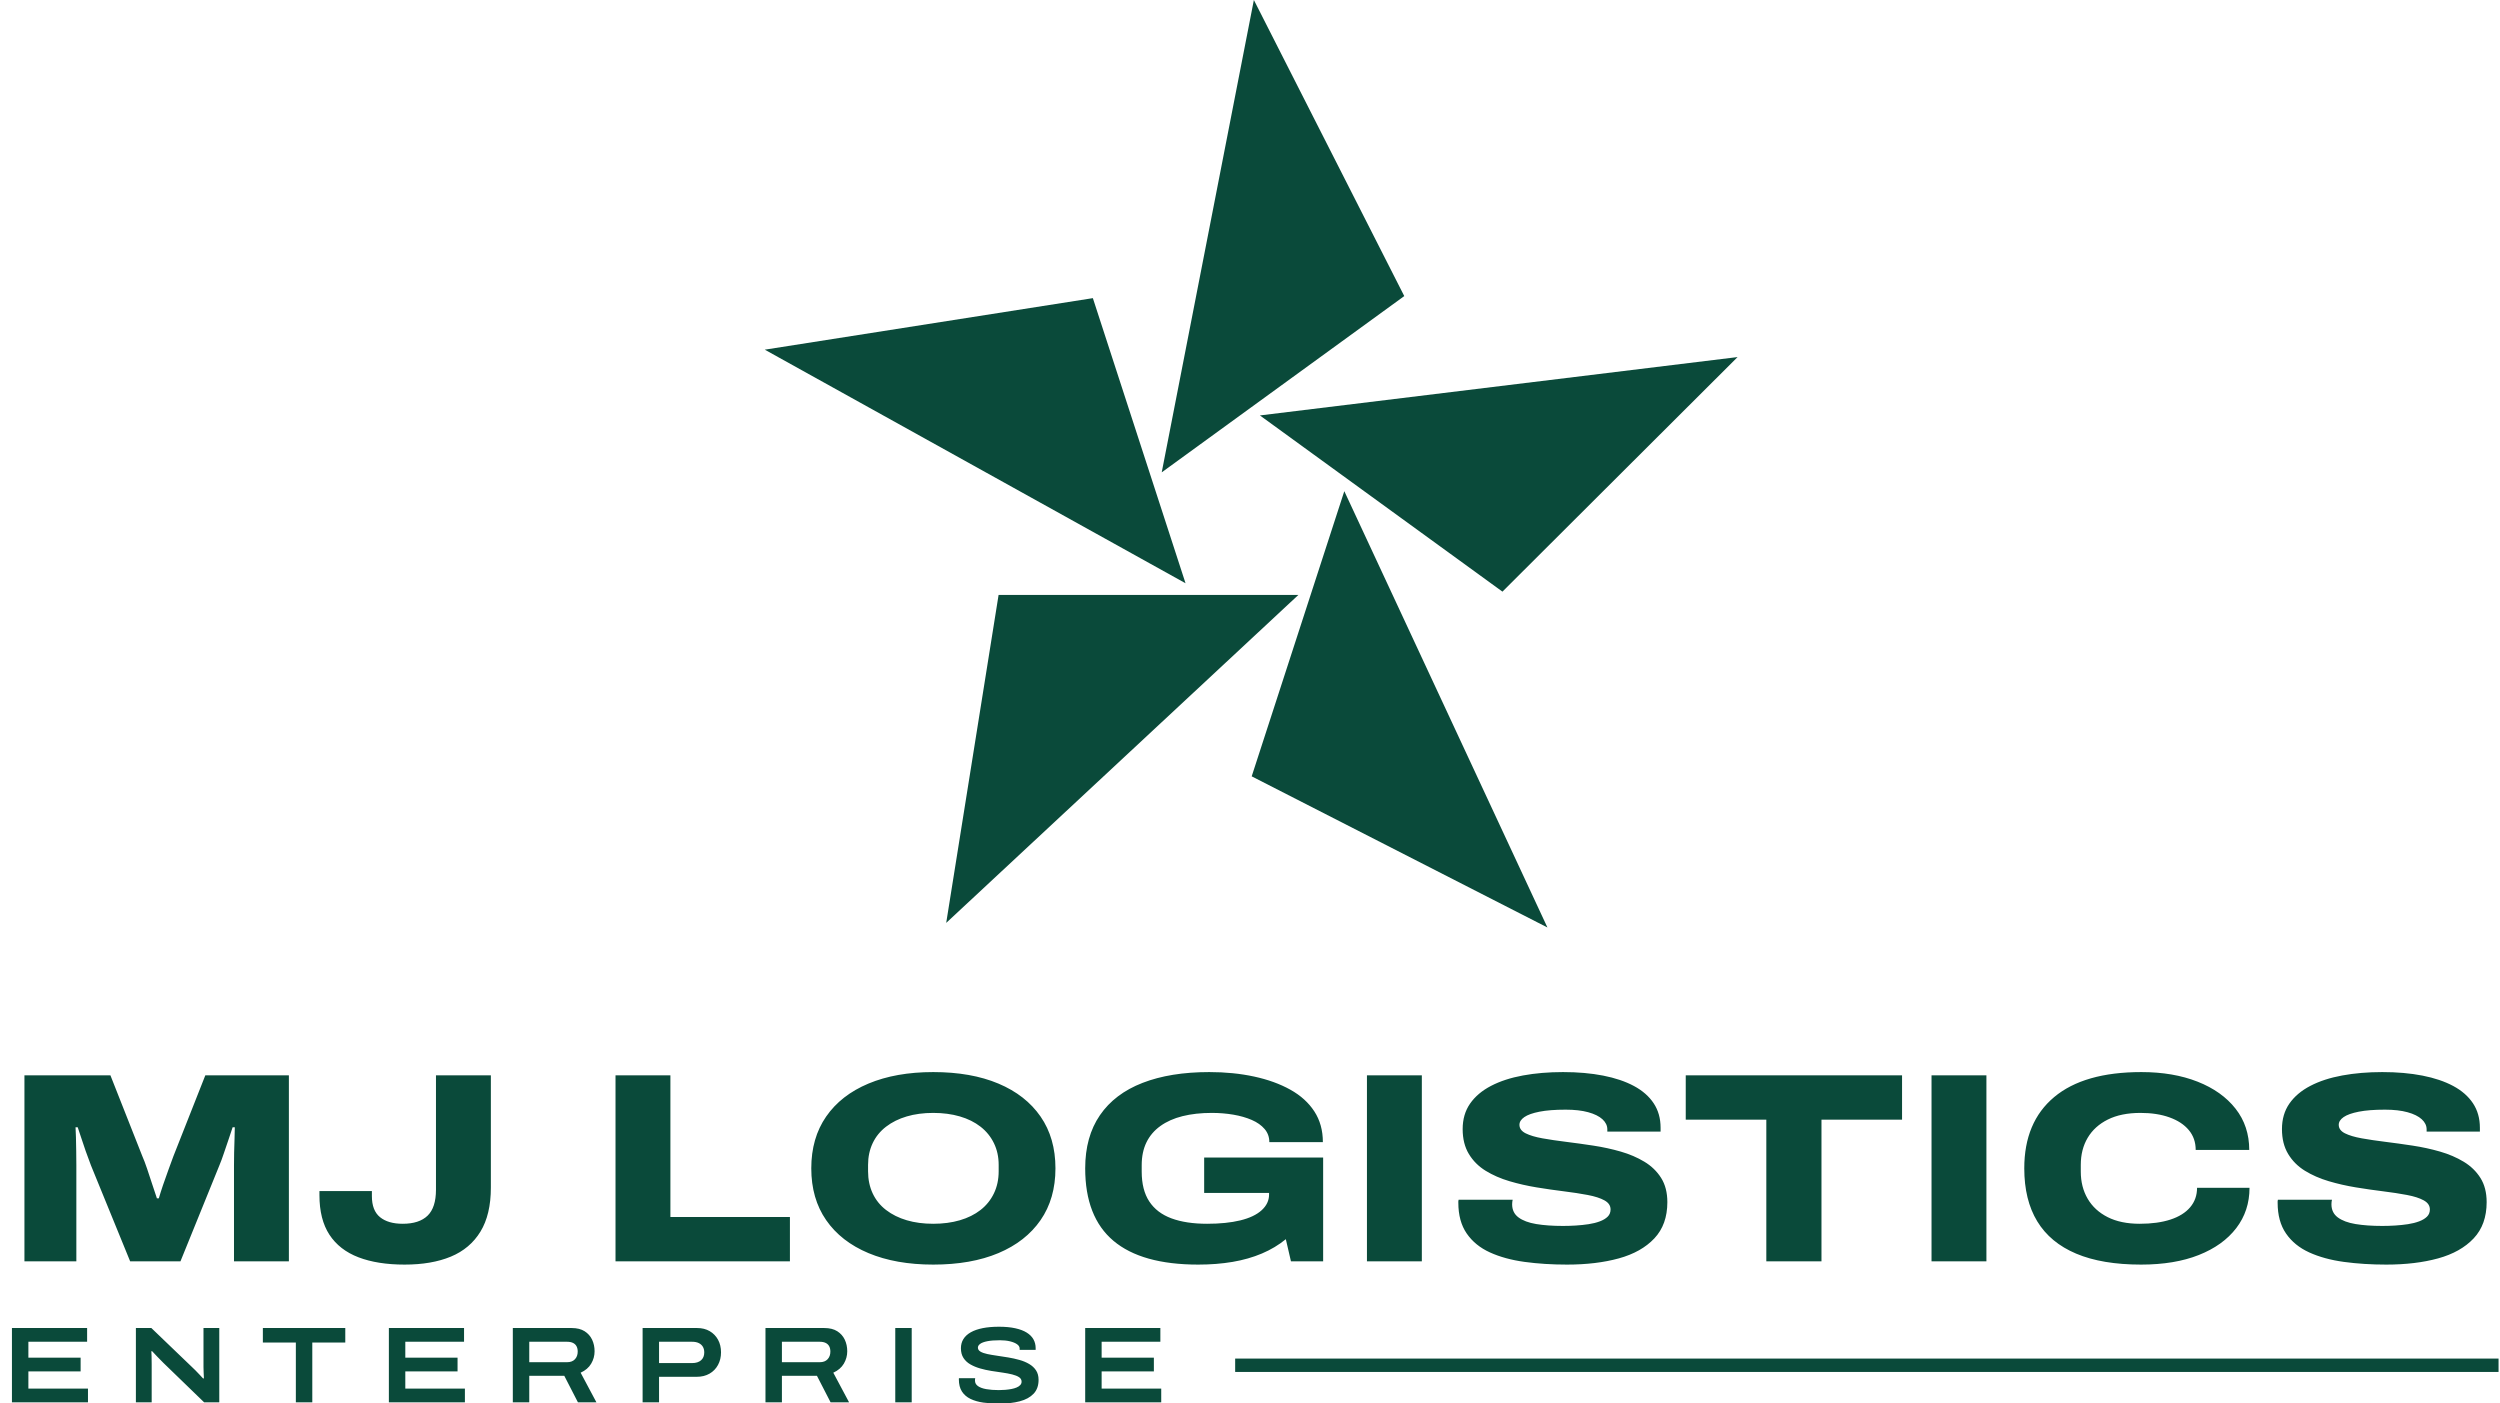
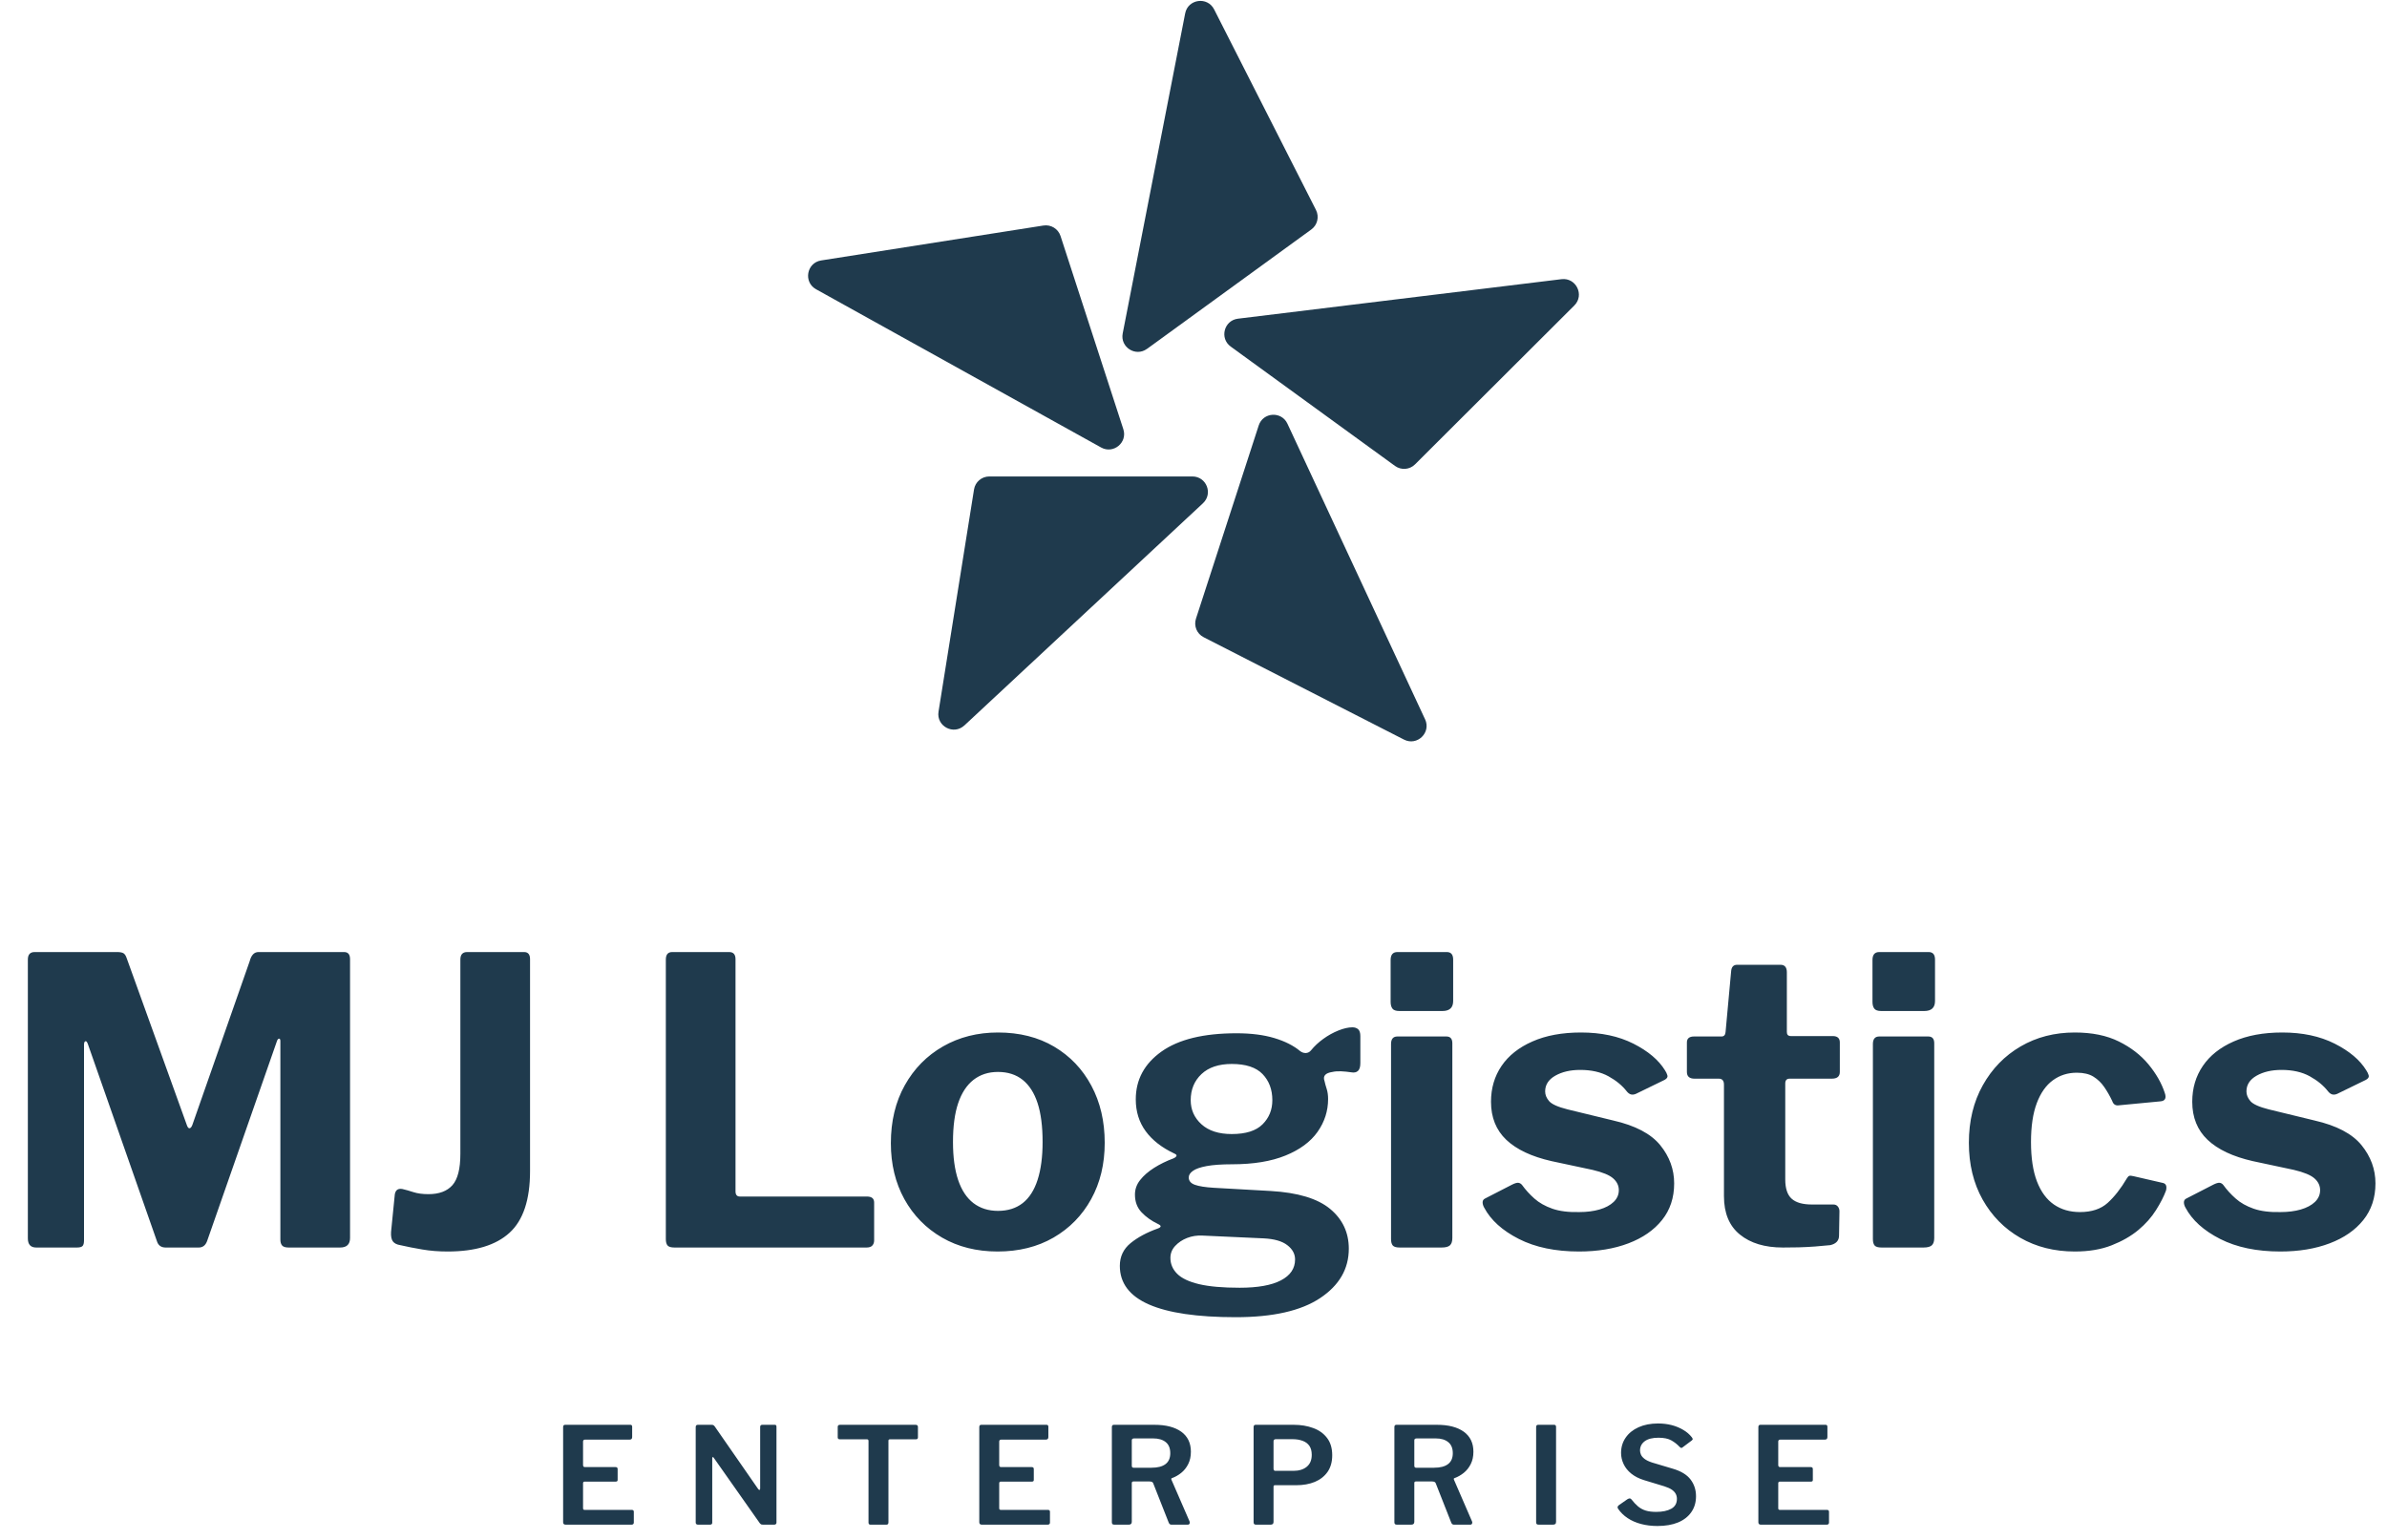
- <svg xmlns="http://www.w3.org/2000/svg" viewBox="0 0 435.19 244.39" width="435" height="244">
-   <g transform="translate(117.59,-10.87)">
-     <path d="M100.68 10.87 L84.62 93.19 L126.89 62.47 Z M15.44 71.81 L88.77 112.52 L72.62 62.83 Z M184.98 73.10 L101.73 83.27 L144.00 113.98 Z M116.44 96.47 L100.30 146.17 L151.84 172.51 Z M108.44 114.55 L56.19 114.55 L47.06 171.71 Z" fill="#0A4A3A" />
+ <svg xmlns="http://www.w3.org/2000/svg" viewBox="0 0 521.04 335.63" width="521" height="336">
+   <g transform="translate(176.39,0.00) scale(1.06757)">
+     <path d="M1.63,58.96l58.29,32.36c2.51,1.39,5.43-1.01,4.54-3.74l-12.84-39.5c-.48-1.48-1.96-2.39-3.5-2.15L2.67,53.07c-2.97.47-3.67,4.43-1.04,5.89ZM154.06,56.9l-66.17,8.08c-2.85.35-3.8,4.01-1.48,5.7l33.6,24.41c1.26.91,2.99.78,4.09-.32l32.57-32.49c2.13-2.12.37-5.74-2.62-5.38ZM126.15,146.89l-28.14-60.44c-1.21-2.6-4.99-2.37-5.87.36l-12.83,39.51c-.48,1.48.18,3.09,1.57,3.79l40.97,20.94c2.68,1.37,5.58-1.42,4.31-4.15ZM31.95,148.16l48.79-45.44c2.1-1.96.72-5.48-2.16-5.48h-41.53c-1.55,0-2.88,1.13-3.12,2.66l-7.26,45.44c-.47,2.97,3.08,4.86,5.28,2.81Z" fill="#1F3A4D" />
+     <path d="M69.29,71.16l33.6-24.42c1.26-.91,1.66-2.6.96-3.99L83.02,1.73c-1.36-2.68-5.35-2.13-5.92.83l-12.77,65.43c-.55,2.82,2.64,4.85,4.96,3.16Z" fill="#1F3A4D" />
  </g>
-   <g transform="translate(0.00,187.50)">
-     <path d="M4.006 32.327V-0.094H18.991L24.552 13.996Q24.929 14.844 25.376 16.163Q25.824 17.483 26.272 18.873Q26.719 20.263 27.096 21.347H27.426Q27.709 20.358 28.157 19.038Q28.604 17.719 29.099 16.376Q29.594 15.033 29.971 13.996L35.531 -0.094H50.093V32.327H40.527V15.598Q40.527 14.608 40.55 13.383Q40.574 12.158 40.621 10.98Q40.668 9.802 40.668 8.954H40.291Q40.008 9.849 39.584 11.074Q39.16 12.299 38.759 13.501Q38.359 14.703 37.982 15.598L31.196 32.327H22.431L15.598 15.598Q15.127 14.373 14.679 13.1Q14.231 11.828 13.878 10.721Q13.525 9.613 13.289 8.954H12.912Q12.959 9.613 12.983 10.697Q13.006 11.781 13.03 13.053Q13.053 14.326 13.053 15.598V32.327ZM70.262 32.892Q65.549 32.892 62.227 31.62Q58.905 30.348 57.161 27.685Q55.418 25.023 55.418 20.782V20.075H64.56V20.97Q64.56 23.468 65.973 24.622Q67.387 25.777 69.932 25.777Q72.806 25.777 74.267 24.363Q75.728 22.949 75.728 19.839V-0.094H85.294V19.462Q85.294 24.175 83.48 27.143Q81.666 30.112 78.32 31.502Q74.974 32.892 70.262 32.892ZM107.018 32.327V-0.094H116.584V24.599H137.413V32.327ZM162.389 32.892Q155.886 32.892 151.103 30.89Q146.32 28.887 143.728 25.141Q141.136 21.394 141.136 16.116Q141.136 10.838 143.728 7.092Q146.32 3.346 151.103 1.343Q155.886 -0.66 162.389 -0.66Q168.986 -0.66 173.746 1.343Q178.505 3.346 181.097 7.092Q183.689 10.838 183.689 16.116Q183.689 21.394 181.097 25.141Q178.505 28.887 173.746 30.89Q168.986 32.892 162.389 32.892ZM162.389 25.777Q164.934 25.777 167.031 25.164Q169.128 24.552 170.636 23.373Q172.144 22.195 172.968 20.475Q173.793 18.755 173.793 16.635V15.504Q173.793 13.43 172.968 11.734Q172.144 10.037 170.636 8.859Q169.128 7.681 167.031 7.069Q164.934 6.456 162.389 6.456Q159.844 6.456 157.771 7.069Q155.697 7.681 154.166 8.859Q152.634 10.037 151.833 11.734Q151.032 13.43 151.032 15.504V16.635Q151.032 18.755 151.833 20.475Q152.634 22.195 154.166 23.373Q155.697 24.552 157.771 25.164Q159.844 25.777 162.389 25.777ZM208.57 32.892Q198.721 32.892 193.797 28.746Q188.873 24.599 188.873 16.116Q188.873 10.603 191.441 6.857Q194.009 3.11 198.863 1.225Q203.717 -0.66 210.502 -0.66Q214.696 -0.66 218.301 0.118Q221.906 0.895 224.616 2.403Q227.326 3.911 228.81 6.197Q230.294 8.482 230.294 11.545H220.964Q220.964 10.226 220.139 9.26Q219.315 8.294 217.901 7.681Q216.487 7.069 214.696 6.762Q212.906 6.456 210.927 6.456Q208.099 6.456 205.837 7.021Q203.575 7.587 201.973 8.741Q200.371 9.896 199.546 11.592Q198.721 13.289 198.721 15.551V16.682Q198.721 19.886 200.041 21.889Q201.36 23.892 203.905 24.834Q206.45 25.777 210.125 25.777Q213.471 25.777 215.898 25.188Q218.325 24.599 219.621 23.421Q220.917 22.242 220.917 20.687V20.405H209.607V14.231H230.342V32.327H224.734L223.838 28.463Q222.001 29.971 219.668 30.96Q217.335 31.95 214.555 32.421Q211.775 32.892 208.57 32.892ZM237.976 32.327V-0.094H247.542V32.327ZM272.847 32.892Q268.889 32.892 265.449 32.421Q262.009 31.95 259.417 30.772Q256.825 29.594 255.364 27.473Q253.903 25.353 253.903 22.101Q253.903 22.007 253.903 21.865Q253.903 21.724 253.951 21.583H263.375Q263.328 21.771 263.305 21.96Q263.281 22.148 263.281 22.384Q263.281 23.845 264.389 24.669Q265.496 25.494 267.475 25.824Q269.454 26.154 272.14 26.154Q273.224 26.154 274.379 26.083Q275.533 26.012 276.617 25.847Q277.701 25.683 278.573 25.353Q279.445 25.023 279.939 24.528Q280.434 24.033 280.434 23.279Q280.434 22.29 279.374 21.701Q278.314 21.111 276.452 20.758Q274.591 20.405 272.305 20.122Q270.02 19.839 267.569 19.439Q265.119 19.038 262.81 18.355Q260.501 17.671 258.663 16.54Q256.825 15.41 255.741 13.619Q254.657 11.828 254.657 9.283Q254.657 6.692 255.953 4.83Q257.249 2.969 259.605 1.744Q261.962 0.518 265.166 -0.071Q268.371 -0.66 272.14 -0.66Q276.005 -0.66 279.138 -0.047Q282.272 0.565 284.51 1.767Q286.749 2.969 287.95 4.783Q289.152 6.597 289.152 9.048V9.708H279.869V9.331Q279.869 8.341 279.021 7.563Q278.172 6.786 276.547 6.338Q274.921 5.89 272.612 5.89Q269.831 5.89 268.041 6.244Q266.25 6.597 265.402 7.186Q264.553 7.775 264.553 8.529Q264.553 9.472 265.637 10.014Q266.721 10.556 268.559 10.886Q270.397 11.215 272.682 11.498Q274.968 11.781 277.442 12.158Q279.916 12.535 282.201 13.195Q284.487 13.854 286.325 14.962Q288.163 16.069 289.246 17.789Q290.33 19.509 290.33 22.007Q290.33 25.918 288.068 28.321Q285.806 30.725 281.872 31.809Q277.937 32.892 272.847 32.892ZM307.578 32.327V7.634H293.535V-0.094H331.234V7.634H317.191V32.327ZM336.37 32.327V-0.094H345.936V32.327ZM372.891 32.892Q366.105 32.892 361.582 30.984Q357.058 29.075 354.796 25.353Q352.534 21.63 352.534 16.116Q352.534 8.058 357.741 3.699Q362.948 -0.66 372.938 -0.66Q378.499 -0.66 382.74 1.013Q386.981 2.686 389.361 5.726Q391.741 8.765 391.741 12.912H382.41Q382.41 10.886 381.209 9.448Q380.007 8.011 377.839 7.234Q375.672 6.456 372.797 6.456Q369.404 6.456 367.095 7.611Q364.786 8.765 363.584 10.791Q362.383 12.818 362.383 15.504V16.682Q362.383 19.368 363.584 21.418Q364.786 23.468 367.071 24.622Q369.357 25.777 372.656 25.777Q375.766 25.777 378.004 25.046Q380.243 24.316 381.444 22.902Q382.646 21.488 382.646 19.509H391.788Q391.788 23.515 389.479 26.531Q387.17 29.547 382.952 31.22Q378.735 32.892 372.891 32.892ZM415.633 32.892Q411.674 32.892 408.234 32.421Q404.794 31.95 402.202 30.772Q399.611 29.594 398.15 27.473Q396.689 25.353 396.689 22.101Q396.689 22.007 396.689 21.865Q396.689 21.724 396.736 21.583H406.161Q406.114 21.771 406.09 21.96Q406.067 22.148 406.067 22.384Q406.067 23.845 407.174 24.669Q408.281 25.494 410.261 25.824Q412.24 26.154 414.926 26.154Q416.01 26.154 417.164 26.083Q418.319 26.012 419.403 25.847Q420.486 25.683 421.358 25.353Q422.23 25.023 422.725 24.528Q423.22 24.033 423.22 23.279Q423.22 22.29 422.159 21.701Q421.099 21.111 419.238 20.758Q417.376 20.405 415.091 20.122Q412.805 19.839 410.355 19.439Q407.904 19.038 405.595 18.355Q403.286 17.671 401.448 16.54Q399.611 15.41 398.527 13.619Q397.443 11.828 397.443 9.283Q397.443 6.692 398.739 4.83Q400.035 2.969 402.391 1.744Q404.747 0.518 407.951 -0.071Q411.156 -0.66 414.926 -0.66Q418.79 -0.66 421.924 -0.047Q425.057 0.565 427.296 1.767Q429.534 2.969 430.736 4.783Q431.938 6.597 431.938 9.048V9.708H422.654V9.331Q422.654 8.341 421.806 7.563Q420.958 6.786 419.332 6.338Q417.706 5.89 415.397 5.89Q412.617 5.89 410.826 6.244Q409.035 6.597 408.187 7.186Q407.339 7.775 407.339 8.529Q407.339 9.472 408.423 10.014Q409.507 10.556 411.344 10.886Q413.182 11.215 415.468 11.498Q417.753 11.781 420.227 12.158Q422.701 12.535 424.987 13.195Q427.272 13.854 429.11 14.962Q430.948 16.069 432.032 17.789Q433.116 19.509 433.116 22.007Q433.116 25.918 430.854 28.321Q428.592 30.725 424.657 31.809Q420.722 32.892 415.633 32.892Z" fill="#0A4A3A" />
-     <path d="M1.828 56.895V43.946H14.929V46.34H4.694V49.111H13.798V51.505H4.694V54.502H15.08V56.895ZM23.43 56.895V43.946H26.125L33.213 50.751Q33.458 50.958 33.797 51.316Q34.137 51.674 34.504 52.051Q34.872 52.428 35.136 52.73H35.286Q35.268 52.315 35.239 51.721Q35.211 51.128 35.211 50.751V43.946H37.963V56.895H35.324L28.218 50.015Q27.709 49.525 27.153 48.932Q26.597 48.338 26.257 47.98H26.125Q26.144 48.225 26.163 48.837Q26.182 49.45 26.182 50.242V56.895ZM51.308 56.895V46.472H45.559V43.946H59.923V46.472H54.174V56.895ZM67.519 56.895V43.946H80.62V46.34H70.384V49.111H79.489V51.505H70.384V54.502H80.77V56.895ZM89.121 56.895V43.946H99.375Q100.751 43.946 101.627 44.502Q102.504 45.058 102.937 45.972Q103.371 46.886 103.371 47.999Q103.371 49.148 102.777 50.157Q102.183 51.165 100.939 51.731L103.691 56.895H100.468L98.093 52.277H91.986V56.895ZM91.986 49.902H98.583Q99.469 49.902 99.95 49.384Q100.43 48.866 100.43 48.055Q100.43 47.508 100.223 47.122Q100.016 46.736 99.601 46.538Q99.186 46.34 98.583 46.34H91.986ZM111.74 56.895V43.946H121.24Q122.503 43.946 123.436 44.492Q124.369 45.039 124.888 45.991Q125.406 46.943 125.406 48.187Q125.406 49.412 124.878 50.383Q124.351 51.354 123.399 51.9Q122.447 52.447 121.165 52.447H114.605V56.895ZM114.605 50.053H120.373Q121.372 50.053 121.928 49.563Q122.484 49.073 122.484 48.206Q122.484 47.622 122.239 47.207Q121.994 46.792 121.523 46.566Q121.052 46.34 120.373 46.34H114.605ZM133.153 56.895V43.946H143.407Q144.783 43.946 145.66 44.502Q146.536 45.058 146.97 45.972Q147.404 46.886 147.404 47.999Q147.404 49.148 146.81 50.157Q146.216 51.165 144.972 51.731L147.724 56.895H144.501L142.126 52.277H136.018V56.895ZM136.018 49.902H142.616Q143.502 49.902 143.982 49.384Q144.463 48.866 144.463 48.055Q144.463 47.508 144.256 47.122Q144.048 46.736 143.634 46.538Q143.219 46.34 142.616 46.34H136.018ZM155.773 56.895V43.946H158.638V56.895ZM173.887 57.122Q172.417 57.122 171.135 56.943Q169.853 56.764 168.892 56.302Q167.931 55.84 167.393 55.011Q166.856 54.181 166.856 52.881Q166.856 52.843 166.856 52.786Q166.856 52.73 166.875 52.692H169.703Q169.684 52.767 169.674 52.871Q169.665 52.975 169.665 53.107Q169.665 53.691 170.174 54.059Q170.683 54.426 171.625 54.596Q172.568 54.765 173.831 54.765Q174.377 54.765 174.933 54.718Q175.489 54.671 175.998 54.577Q176.507 54.483 176.912 54.313Q177.318 54.143 177.553 53.889Q177.789 53.635 177.789 53.295Q177.789 52.805 177.346 52.513Q176.903 52.221 176.149 52.032Q175.395 51.844 174.453 51.712Q173.51 51.58 172.502 51.42Q171.493 51.259 170.551 50.986Q169.608 50.713 168.854 50.279Q168.1 49.846 167.657 49.158Q167.214 48.47 167.214 47.471Q167.214 46.566 167.648 45.869Q168.081 45.171 168.93 44.69Q169.778 44.21 171.013 43.965Q172.247 43.72 173.849 43.72Q175.47 43.72 176.677 43.984Q177.883 44.247 178.675 44.738Q179.467 45.228 179.853 45.916Q180.239 46.604 180.239 47.452V47.753H177.45V47.508Q177.45 47.094 176.997 46.773Q176.545 46.453 175.772 46.264Q174.999 46.076 174.019 46.076Q172.662 46.076 171.814 46.245Q170.965 46.415 170.57 46.707Q170.174 46.999 170.174 47.358Q170.174 47.791 170.617 48.055Q171.06 48.319 171.814 48.479Q172.568 48.639 173.51 48.771Q174.453 48.903 175.461 49.073Q176.47 49.243 177.412 49.506Q178.354 49.77 179.108 50.213Q179.862 50.656 180.305 51.325Q180.748 51.995 180.748 52.975Q180.748 54.483 179.881 55.397Q179.014 56.311 177.469 56.716Q175.923 57.122 173.887 57.122ZM188.873 56.895V43.946H201.973V46.34H191.738V49.111H200.842V51.505H191.738V54.502H202.124V56.895Z" fill="#0A4A3A" />
-     <rect x="215.01" y="49.27" width="220.18" height="2.33" fill="#0A4A3A" />
+   <g transform="translate(0.00,272.13)">
+     <path d="M7.91 0Q6.08 0 6.08 -2V-62.85Q6.08 -64.5 7.56 -64.5H25.56Q26.51 -64.5 26.95 -64.24Q27.38 -63.98 27.64 -63.2L40.77 -26.77Q41.03 -25.99 41.38 -26.03Q41.73 -26.08 41.99 -26.77L54.5 -62.5Q55.02 -64.5 56.42 -64.5H75.11Q76.41 -64.5 76.41 -62.94V-2.09Q76.41 0 74.24 0H63.02Q61.98 0 61.59 -0.43Q61.2 -0.87 61.2 -1.74V-45.03Q61.2 -45.64 60.89 -45.59Q60.59 -45.55 60.41 -44.94L45.2 -1.39Q44.68 0 43.38 0H36.16Q34.68 0 34.25 -1.39L19.21 -44.33Q18.95 -45.12 18.65 -45.03Q18.34 -44.94 18.34 -44.25V-1.56Q18.34 -0.7 18.04 -0.35Q17.73 0 16.78 0H7.91ZM115.7 -16.69Q115.7 -7.3 111.22 -3.22Q106.75 0.87 97.71 0.87Q94.75 0.87 92.19 0.43Q89.62 0 87.36 -0.52Q86.23 -0.7 85.75 -1.35Q85.28 -2 85.36 -3.39L86.14 -11.21Q86.23 -13.04 87.8 -12.78Q88.93 -12.52 90.27 -12.08Q91.62 -11.65 93.53 -11.65Q97.01 -11.65 98.75 -13.6Q100.49 -15.56 100.49 -20.43V-62.85Q100.49 -64.5 101.97 -64.5H114.4Q115.7 -64.5 115.7 -62.94V-16.69ZM145.34 -62.85Q145.34 -64.5 146.73 -64.5H159.16Q160.55 -64.5 160.55 -62.94V-12.26Q160.55 -11.13 161.51 -11.13H189.24Q190.81 -11.13 190.81 -9.82V-1.56Q190.81 -0.87 190.41 -0.43Q190.02 0 189.15 0H147.25Q146.12 0 145.73 -0.43Q145.34 -0.87 145.34 -1.83V-62.85ZM217.75 0.87Q210.89 0.87 205.63 -2.17Q200.37 -5.22 197.41 -10.56Q194.46 -15.91 194.46 -22.77Q194.46 -29.99 197.5 -35.42Q200.54 -40.86 205.84 -43.9Q211.15 -46.94 217.84 -46.94Q224.88 -46.94 230.1 -43.85Q235.31 -40.77 238.22 -35.34Q241.14 -29.9 241.14 -22.86Q241.14 -15.91 238.18 -10.56Q235.23 -5.22 229.97 -2.17Q224.71 0.87 217.75 0.87ZM217.84 -8Q221.06 -8 223.23 -9.69Q225.4 -11.39 226.49 -14.78Q227.58 -18.17 227.58 -23.04Q227.58 -28.16 226.49 -31.51Q225.4 -34.86 223.23 -36.6Q221.06 -38.33 217.84 -38.33Q214.71 -38.33 212.49 -36.6Q210.28 -34.86 209.15 -31.51Q208.02 -28.16 208.02 -23.04Q208.02 -18.08 209.15 -14.73Q210.28 -11.39 212.49 -9.69Q214.71 -8 217.84 -8ZM295.2 -48.07Q295.99 -48.07 296.47 -47.64Q296.94 -47.2 296.94 -46.16V-40.25Q296.94 -39.03 296.42 -38.55Q295.9 -38.07 294.94 -38.25Q293.81 -38.42 292.73 -38.47Q291.64 -38.51 290.86 -38.33Q288.51 -37.99 289.12 -36.34Q289.29 -35.55 289.6 -34.6Q289.9 -33.64 289.9 -32.42Q289.9 -28.51 287.6 -25.25Q285.3 -21.99 280.6 -20.08Q275.91 -18.17 268.95 -18.17Q265.48 -18.17 263.39 -17.78Q261.3 -17.39 260.39 -16.73Q259.48 -16.08 259.48 -15.3Q259.48 -14.17 260.83 -13.69Q262.17 -13.21 264.95 -13.04L277.38 -12.34Q286.25 -11.82 290.34 -8.43Q294.42 -5.04 294.42 0.26Q294.42 6.87 288.16 11.04Q281.9 15.21 269.74 15.21Q257.13 15.21 250.79 12.43Q244.44 9.65 244.44 4Q244.44 0.96 246.79 -0.96Q249.13 -2.87 252.78 -4.17Q253.91 -4.61 252.78 -5.13Q250.61 -6.17 249.18 -7.69Q247.74 -9.21 247.74 -11.56Q247.74 -13.3 248.87 -14.73Q250 -16.17 251.92 -17.39Q253.83 -18.6 256.17 -19.47Q256.61 -19.65 256.78 -19.95Q256.96 -20.25 256.35 -20.51Q252.26 -22.43 250.09 -25.38Q247.92 -28.34 247.92 -32.34Q247.92 -38.77 253.52 -42.77Q259.13 -46.77 269.91 -46.77Q274.69 -46.77 278.17 -45.72Q281.64 -44.68 283.82 -42.86Q284.43 -42.42 285.08 -42.46Q285.73 -42.51 286.16 -43.03Q287.29 -44.42 288.86 -45.55Q290.42 -46.68 292.16 -47.38Q293.9 -48.07 295.2 -48.07ZM268.87 -24.77Q273.47 -24.77 275.6 -26.9Q277.73 -29.03 277.73 -32.16Q277.73 -35.64 275.6 -37.86Q273.47 -40.07 268.87 -40.07Q264.61 -40.07 262.26 -37.86Q259.91 -35.64 259.91 -32.16Q259.91 -29.03 262.26 -26.9Q264.61 -24.77 268.87 -24.77ZM262.43 -2.61Q260.69 -2.69 259.13 -2.09Q257.57 -1.48 256.52 -0.35Q255.48 0.78 255.48 2.26Q255.48 4.26 256.96 5.74Q258.43 7.21 261.74 8Q265.04 8.78 270.6 8.78Q276.52 8.78 279.6 7.17Q282.69 5.56 282.69 2.61Q282.69 0.78 280.99 -0.52Q279.3 -1.83 275.82 -2ZM317.02 -2.09Q317.02 -0.96 316.5 -0.48Q315.98 0 314.68 0H305.55Q304.42 0 304.03 -0.43Q303.64 -0.87 303.64 -1.83V-44.42Q303.64 -46.07 305.03 -46.07H315.72Q317.02 -46.07 317.02 -44.59ZM317.2 -53.81Q317.2 -51.63 314.85 -51.63H305.46Q304.33 -51.63 303.94 -52.16Q303.55 -52.68 303.55 -53.63V-62.76Q303.55 -64.5 305.03 -64.5H315.81Q317.2 -64.5 317.2 -62.85ZM355.1 -34.08Q353.62 -35.99 351.1 -37.38Q348.58 -38.77 344.93 -38.77Q341.71 -38.77 339.49 -37.51Q337.28 -36.25 337.28 -34.08Q337.28 -32.95 338.15 -31.95Q339.02 -30.95 342.15 -30.16L352.14 -27.73Q359.36 -26.08 362.4 -22.34Q365.44 -18.6 365.44 -14Q365.44 -9.3 362.79 -6Q360.14 -2.69 355.45 -0.91Q350.75 0.87 344.67 0.87Q336.93 0.87 331.54 -1.87Q326.15 -4.61 323.98 -8.69Q323.63 -9.3 323.63 -9.87Q323.63 -10.43 324.15 -10.69L330.06 -13.73Q330.93 -14.17 331.41 -14.13Q331.89 -14.08 332.24 -13.65Q333.37 -12.08 334.93 -10.69Q336.5 -9.3 338.84 -8.48Q341.19 -7.65 344.75 -7.74Q347.19 -7.74 349.14 -8.3Q351.1 -8.87 352.23 -9.95Q353.36 -11.04 353.36 -12.52Q353.36 -14 352.14 -15.08Q350.93 -16.17 347.62 -16.95L338.67 -18.86Q332.15 -20.34 328.8 -23.51Q325.46 -26.69 325.46 -31.82Q325.46 -36.25 327.76 -39.64Q330.06 -43.03 334.5 -44.98Q338.93 -46.94 345.1 -46.94Q351.71 -46.94 356.53 -44.51Q361.36 -42.07 363.44 -38.68Q363.79 -38.16 363.96 -37.6Q364.14 -37.03 363.36 -36.6L357.1 -33.55Q356.49 -33.29 356.01 -33.42Q355.53 -33.55 355.1 -34.08ZM390.65 -36.86Q389.69 -36.86 389.69 -35.81V-14.86Q389.69 -11.91 391.09 -10.65Q392.48 -9.39 395.52 -9.39H400.21Q400.82 -9.39 401.17 -8.95Q401.52 -8.52 401.52 -7.91L401.43 -2.61Q401.43 -0.96 399.52 -0.52Q397.95 -0.35 396.17 -0.22Q394.39 -0.09 392.61 -0.04Q390.82 0 389.17 0Q383.26 0 379.79 -2.83Q376.31 -5.65 376.31 -11.21V-35.55Q376.31 -36.86 375.18 -36.86H369.88Q368.22 -36.86 368.22 -38.33V-44.77Q368.22 -46.07 369.79 -46.07H375.79Q376.57 -46.07 376.66 -47.03L377.87 -60.24Q377.96 -61.72 379.18 -61.72H388.65Q390.04 -61.72 390.04 -60.07V-47.03Q390.04 -46.16 390.91 -46.16H400.04Q401.6 -46.16 401.6 -44.77V-38.33Q401.6 -36.86 399.87 -36.86ZM422.21 -2.09Q422.21 -0.96 421.68 -0.48Q421.16 0 419.86 0H410.73Q409.6 0 409.21 -0.43Q408.82 -0.87 408.82 -1.83V-44.42Q408.82 -46.07 410.21 -46.07H420.9Q422.21 -46.07 422.21 -44.59ZM422.38 -53.81Q422.38 -51.63 420.03 -51.63H410.64Q409.51 -51.63 409.12 -52.16Q408.73 -52.68 408.73 -53.63V-62.76Q408.73 -64.5 410.21 -64.5H420.99Q422.38 -64.5 422.38 -62.85ZM452.89 -46.94Q458.54 -46.94 462.5 -44.98Q466.45 -43.03 468.97 -39.99Q471.49 -36.94 472.54 -33.73Q473.14 -31.99 471.49 -31.9L462.37 -31.03Q461.41 -30.95 461.06 -31.99Q460.28 -33.64 459.32 -35.03Q458.37 -36.42 456.98 -37.29Q455.59 -38.16 453.33 -38.16Q450.37 -38.16 448.11 -36.51Q445.85 -34.86 444.59 -31.51Q443.33 -28.16 443.33 -23.04Q443.33 -17.82 444.63 -14.43Q445.94 -11.04 448.33 -9.39Q450.72 -7.74 454.02 -7.74Q457.85 -7.74 460.06 -9.74Q462.28 -11.74 464.28 -15.13Q464.54 -15.56 464.8 -15.65Q465.06 -15.73 465.76 -15.56L472.19 -14.08Q473.14 -13.82 472.8 -12.43Q472.1 -10.52 470.62 -8.17Q469.15 -5.82 466.76 -3.82Q464.37 -1.83 460.93 -0.48Q457.5 0.87 452.89 0.87Q446.2 0.87 440.98 -2.13Q435.77 -5.13 432.77 -10.47Q429.77 -15.82 429.77 -22.86Q429.77 -29.99 432.81 -35.42Q435.85 -40.86 441.07 -43.9Q446.28 -46.94 452.89 -46.94ZM508.18 -34.08Q506.7 -35.99 504.18 -37.38Q501.66 -38.77 498.01 -38.77Q494.79 -38.77 492.57 -37.51Q490.36 -36.25 490.36 -34.08Q490.36 -32.95 491.23 -31.95Q492.1 -30.95 495.22 -30.16L505.22 -27.73Q512.44 -26.08 515.48 -22.34Q518.52 -18.6 518.52 -14Q518.52 -9.3 515.87 -6Q513.22 -2.69 508.52 -0.91Q503.83 0.87 497.75 0.87Q490.01 0.87 484.62 -1.87Q479.23 -4.61 477.06 -8.69Q476.71 -9.3 476.71 -9.87Q476.71 -10.43 477.23 -10.69L483.14 -13.73Q484.01 -14.17 484.49 -14.13Q484.97 -14.08 485.31 -13.65Q486.44 -12.08 488.01 -10.69Q489.57 -9.3 491.92 -8.48Q494.27 -7.65 497.83 -7.74Q500.27 -7.74 502.22 -8.3Q504.18 -8.87 505.31 -9.95Q506.44 -11.04 506.44 -12.52Q506.44 -14 505.22 -15.08Q504 -16.17 500.7 -16.95L491.75 -18.86Q485.23 -20.34 481.88 -23.51Q478.53 -26.69 478.53 -31.82Q478.53 -36.25 480.84 -39.64Q483.14 -43.03 487.57 -44.98Q492.01 -46.94 498.18 -46.94Q504.79 -46.94 509.61 -44.51Q514.44 -42.07 516.52 -38.68Q516.87 -38.16 517.04 -37.6Q517.22 -37.03 516.43 -36.6L510.18 -33.55Q509.57 -33.29 509.09 -33.42Q508.61 -33.55 508.18 -34.08Z" fill="#1F3A4D" />
+   </g>
+   <g transform="translate(120.60,332.63)">
+     <path d="M2.32 -21.3Q2.32 -21.8 2.76 -21.8H17.01Q17.39 -21.8 17.39 -21.36V-19.13Q17.39 -18.57 16.86 -18.57H7.17Q6.67 -18.57 6.67 -18.16V-13.02Q6.67 -12.57 7.08 -12.57H13.78Q14.22 -12.57 14.22 -12.13V-9.75Q14.22 -9.61 14.13 -9.5Q14.04 -9.4 13.81 -9.4H7.05Q6.67 -9.4 6.67 -9.05V-3.58Q6.67 -3.23 6.99 -3.23H17.28Q17.75 -3.23 17.75 -2.82V-0.44Q17.75 -0.26 17.63 -0.13Q17.51 0 17.25 0H2.88Q2.32 0 2.32 -0.53V-21.3ZM48.54 -21.8Q48.89 -21.8 48.89 -21.39V-0.44Q48.89 -0.24 48.76 -0.12Q48.62 0 48.39 0H45.95Q45.74 0 45.6 -0.04Q45.45 -0.09 45.25 -0.32L35.2 -14.6Q35.08 -14.78 34.98 -14.75Q34.87 -14.72 34.87 -14.57V-0.47Q34.9 0 34.37 0H31.79Q31.26 0 31.26 -0.47V-21.3Q31.26 -21.8 31.73 -21.8H34.67Q34.96 -21.8 35.11 -21.73Q35.26 -21.65 35.43 -21.42L44.89 -7.79Q45.07 -7.55 45.2 -7.59Q45.33 -7.64 45.33 -7.87V-21.33Q45.33 -21.8 45.8 -21.8ZM62.26 -21.33Q62.26 -21.54 62.37 -21.67Q62.49 -21.8 62.76 -21.8H79.27Q79.53 -21.8 79.65 -21.67Q79.77 -21.54 79.77 -21.33V-19.04Q79.77 -18.63 79.3 -18.63H73.66Q73.33 -18.63 73.33 -18.33V-0.5Q73.33 0 72.89 0H69.4Q68.98 0 68.98 -0.47V-18.27Q68.98 -18.63 68.66 -18.63H62.76Q62.26 -18.63 62.26 -19.04ZM93.16 -21.3Q93.16 -21.8 93.6 -21.8H107.85Q108.24 -21.8 108.24 -21.36V-19.13Q108.24 -18.57 107.71 -18.57H98.01Q97.51 -18.57 97.51 -18.16V-13.02Q97.51 -12.57 97.92 -12.57H104.62Q105.06 -12.57 105.06 -12.13V-9.75Q105.06 -9.61 104.97 -9.5Q104.89 -9.4 104.65 -9.4H97.89Q97.51 -9.4 97.51 -9.05V-3.58Q97.51 -3.23 97.84 -3.23H108.12Q108.59 -3.23 108.59 -2.82V-0.44Q108.59 -0.26 108.47 -0.13Q108.35 0 108.09 0H93.72Q93.16 0 93.16 -0.53V-21.3ZM139.06 -0.71Q139.17 -0.44 139.06 -0.22Q138.94 0 138.67 0H135.09Q134.68 0 134.5 -0.47L131.12 -9.05Q130.98 -9.43 130.33 -9.43H126.8Q126.6 -9.43 126.53 -9.33Q126.45 -9.23 126.45 -9.11V-0.62Q126.45 0 125.78 0H122.66Q122.34 0 122.22 -0.13Q122.1 -0.26 122.1 -0.53V-21.3Q122.1 -21.8 122.54 -21.8H131.39Q135.15 -21.8 137.25 -20.29Q139.35 -18.77 139.35 -15.92Q139.35 -14.37 138.76 -13.21Q138.17 -12.05 137.23 -11.3Q136.29 -10.55 135.24 -10.17Q134.97 -10.11 135.12 -9.78L139.06 -0.71ZM130.77 -12.43Q132.77 -12.43 133.81 -13.22Q134.85 -14.01 134.85 -15.6Q134.85 -17.22 133.86 -18.02Q132.86 -18.83 131.12 -18.83H126.98Q126.45 -18.83 126.45 -18.42V-12.87Q126.45 -12.43 126.83 -12.43H130.77ZM170.2 -15.16Q170.2 -12.99 169.19 -11.53Q168.17 -10.08 166.41 -9.34Q164.65 -8.61 162.3 -8.61H157.68Q157.39 -8.61 157.39 -8.31V-0.59Q157.39 0 156.74 0H153.57Q153.28 0 153.16 -0.13Q153.04 -0.26 153.04 -0.53V-21.3Q153.04 -21.8 153.48 -21.8H161.8Q164.15 -21.8 166.06 -21.09Q167.97 -20.39 169.08 -18.92Q170.2 -17.45 170.2 -15.16ZM165.73 -15.25Q165.73 -16.45 165.22 -17.2Q164.7 -17.95 163.75 -18.3Q162.79 -18.66 161.56 -18.66H157.89Q157.39 -18.66 157.39 -18.19V-12.25Q157.39 -11.75 157.77 -11.75H161.74Q163.56 -11.75 164.65 -12.65Q165.73 -13.54 165.73 -15.25ZM200.72 -0.71Q200.84 -0.44 200.72 -0.22Q200.61 0 200.34 0H196.76Q196.35 0 196.17 -0.47L192.79 -9.05Q192.65 -9.43 192 -9.43H188.47Q188.27 -9.43 188.19 -9.33Q188.12 -9.23 188.12 -9.11V-0.62Q188.12 0 187.44 0H184.33Q184.01 0 183.89 -0.13Q183.77 -0.26 183.77 -0.53V-21.3Q183.77 -21.8 184.21 -21.8H193.06Q196.82 -21.8 198.92 -20.29Q201.02 -18.77 201.02 -15.92Q201.02 -14.37 200.43 -13.21Q199.84 -12.05 198.9 -11.3Q197.96 -10.55 196.91 -10.17Q196.64 -10.11 196.79 -9.78L200.72 -0.71ZM192.44 -12.43Q194.44 -12.43 195.48 -13.22Q196.52 -14.01 196.52 -15.6Q196.52 -17.22 195.52 -18.02Q194.53 -18.83 192.79 -18.83H188.65Q188.12 -18.83 188.12 -18.42V-12.87Q188.12 -12.43 188.5 -12.43H192.44ZM218.65 -21.8Q219.06 -21.8 219.06 -21.33V-0.65Q219.06 -0.29 218.9 -0.15Q218.73 0 218.35 0H215.3Q214.94 0 214.83 -0.13Q214.71 -0.26 214.71 -0.53V-21.3Q214.71 -21.8 215.15 -21.8ZM245.97 -17.04Q245.26 -17.8 244.24 -18.39Q243.21 -18.98 241.42 -18.98Q239.45 -18.98 238.42 -18.22Q237.39 -17.45 237.39 -16.19Q237.39 -15.78 237.58 -15.31Q237.77 -14.84 238.35 -14.38Q238.92 -13.93 240.01 -13.57L244.53 -12.22Q247.23 -11.43 248.42 -9.86Q249.61 -8.29 249.61 -6.2Q249.61 -4.2 248.58 -2.73Q247.56 -1.26 245.68 -0.48Q243.8 0.29 241.18 0.29Q239.27 0.29 237.61 -0.15Q235.95 -0.59 234.67 -1.44Q233.4 -2.29 232.6 -3.47Q232.45 -3.7 232.5 -3.89Q232.54 -4.08 232.78 -4.26L234.63 -5.55Q234.98 -5.76 235.17 -5.73Q235.36 -5.7 235.51 -5.52Q236.25 -4.58 236.96 -3.98Q237.68 -3.38 238.62 -3.08Q239.56 -2.79 240.92 -2.79Q242.97 -2.79 244.21 -3.48Q245.44 -4.17 245.44 -5.64Q245.44 -6.23 245.19 -6.71Q244.94 -7.2 244.37 -7.61Q243.8 -8.02 242.71 -8.37L238.27 -9.72Q236.57 -10.25 235.47 -11.15Q234.36 -12.05 233.81 -13.22Q233.25 -14.4 233.25 -15.66Q233.25 -17.54 234.25 -18.99Q235.25 -20.45 237.07 -21.27Q238.89 -22.09 241.33 -22.09Q242.91 -22.09 244.31 -21.73Q245.71 -21.36 246.84 -20.68Q247.97 -20.01 248.7 -19.07Q248.82 -18.92 248.88 -18.76Q248.94 -18.6 248.7 -18.39L246.62 -16.83Q246.47 -16.72 246.34 -16.76Q246.2 -16.81 245.97 -17.04ZM263.22 -21.3Q263.22 -21.8 263.66 -21.8H277.91Q278.29 -21.8 278.29 -21.36V-19.13Q278.29 -18.57 277.76 -18.57H268.06Q267.56 -18.57 267.56 -18.16V-13.02Q267.56 -12.57 267.98 -12.57H274.67Q275.11 -12.57 275.11 -12.13V-9.75Q275.11 -9.61 275.03 -9.5Q274.94 -9.4 274.7 -9.4H267.95Q267.56 -9.4 267.56 -9.05V-3.58Q267.56 -3.23 267.89 -3.23H278.17Q278.64 -3.23 278.64 -2.82V-0.44Q278.64 -0.26 278.52 -0.13Q278.41 0 278.14 0H263.77Q263.22 0 263.22 -0.53V-21.3Z" fill="#1F3A4D" />
  </g>
</svg>
